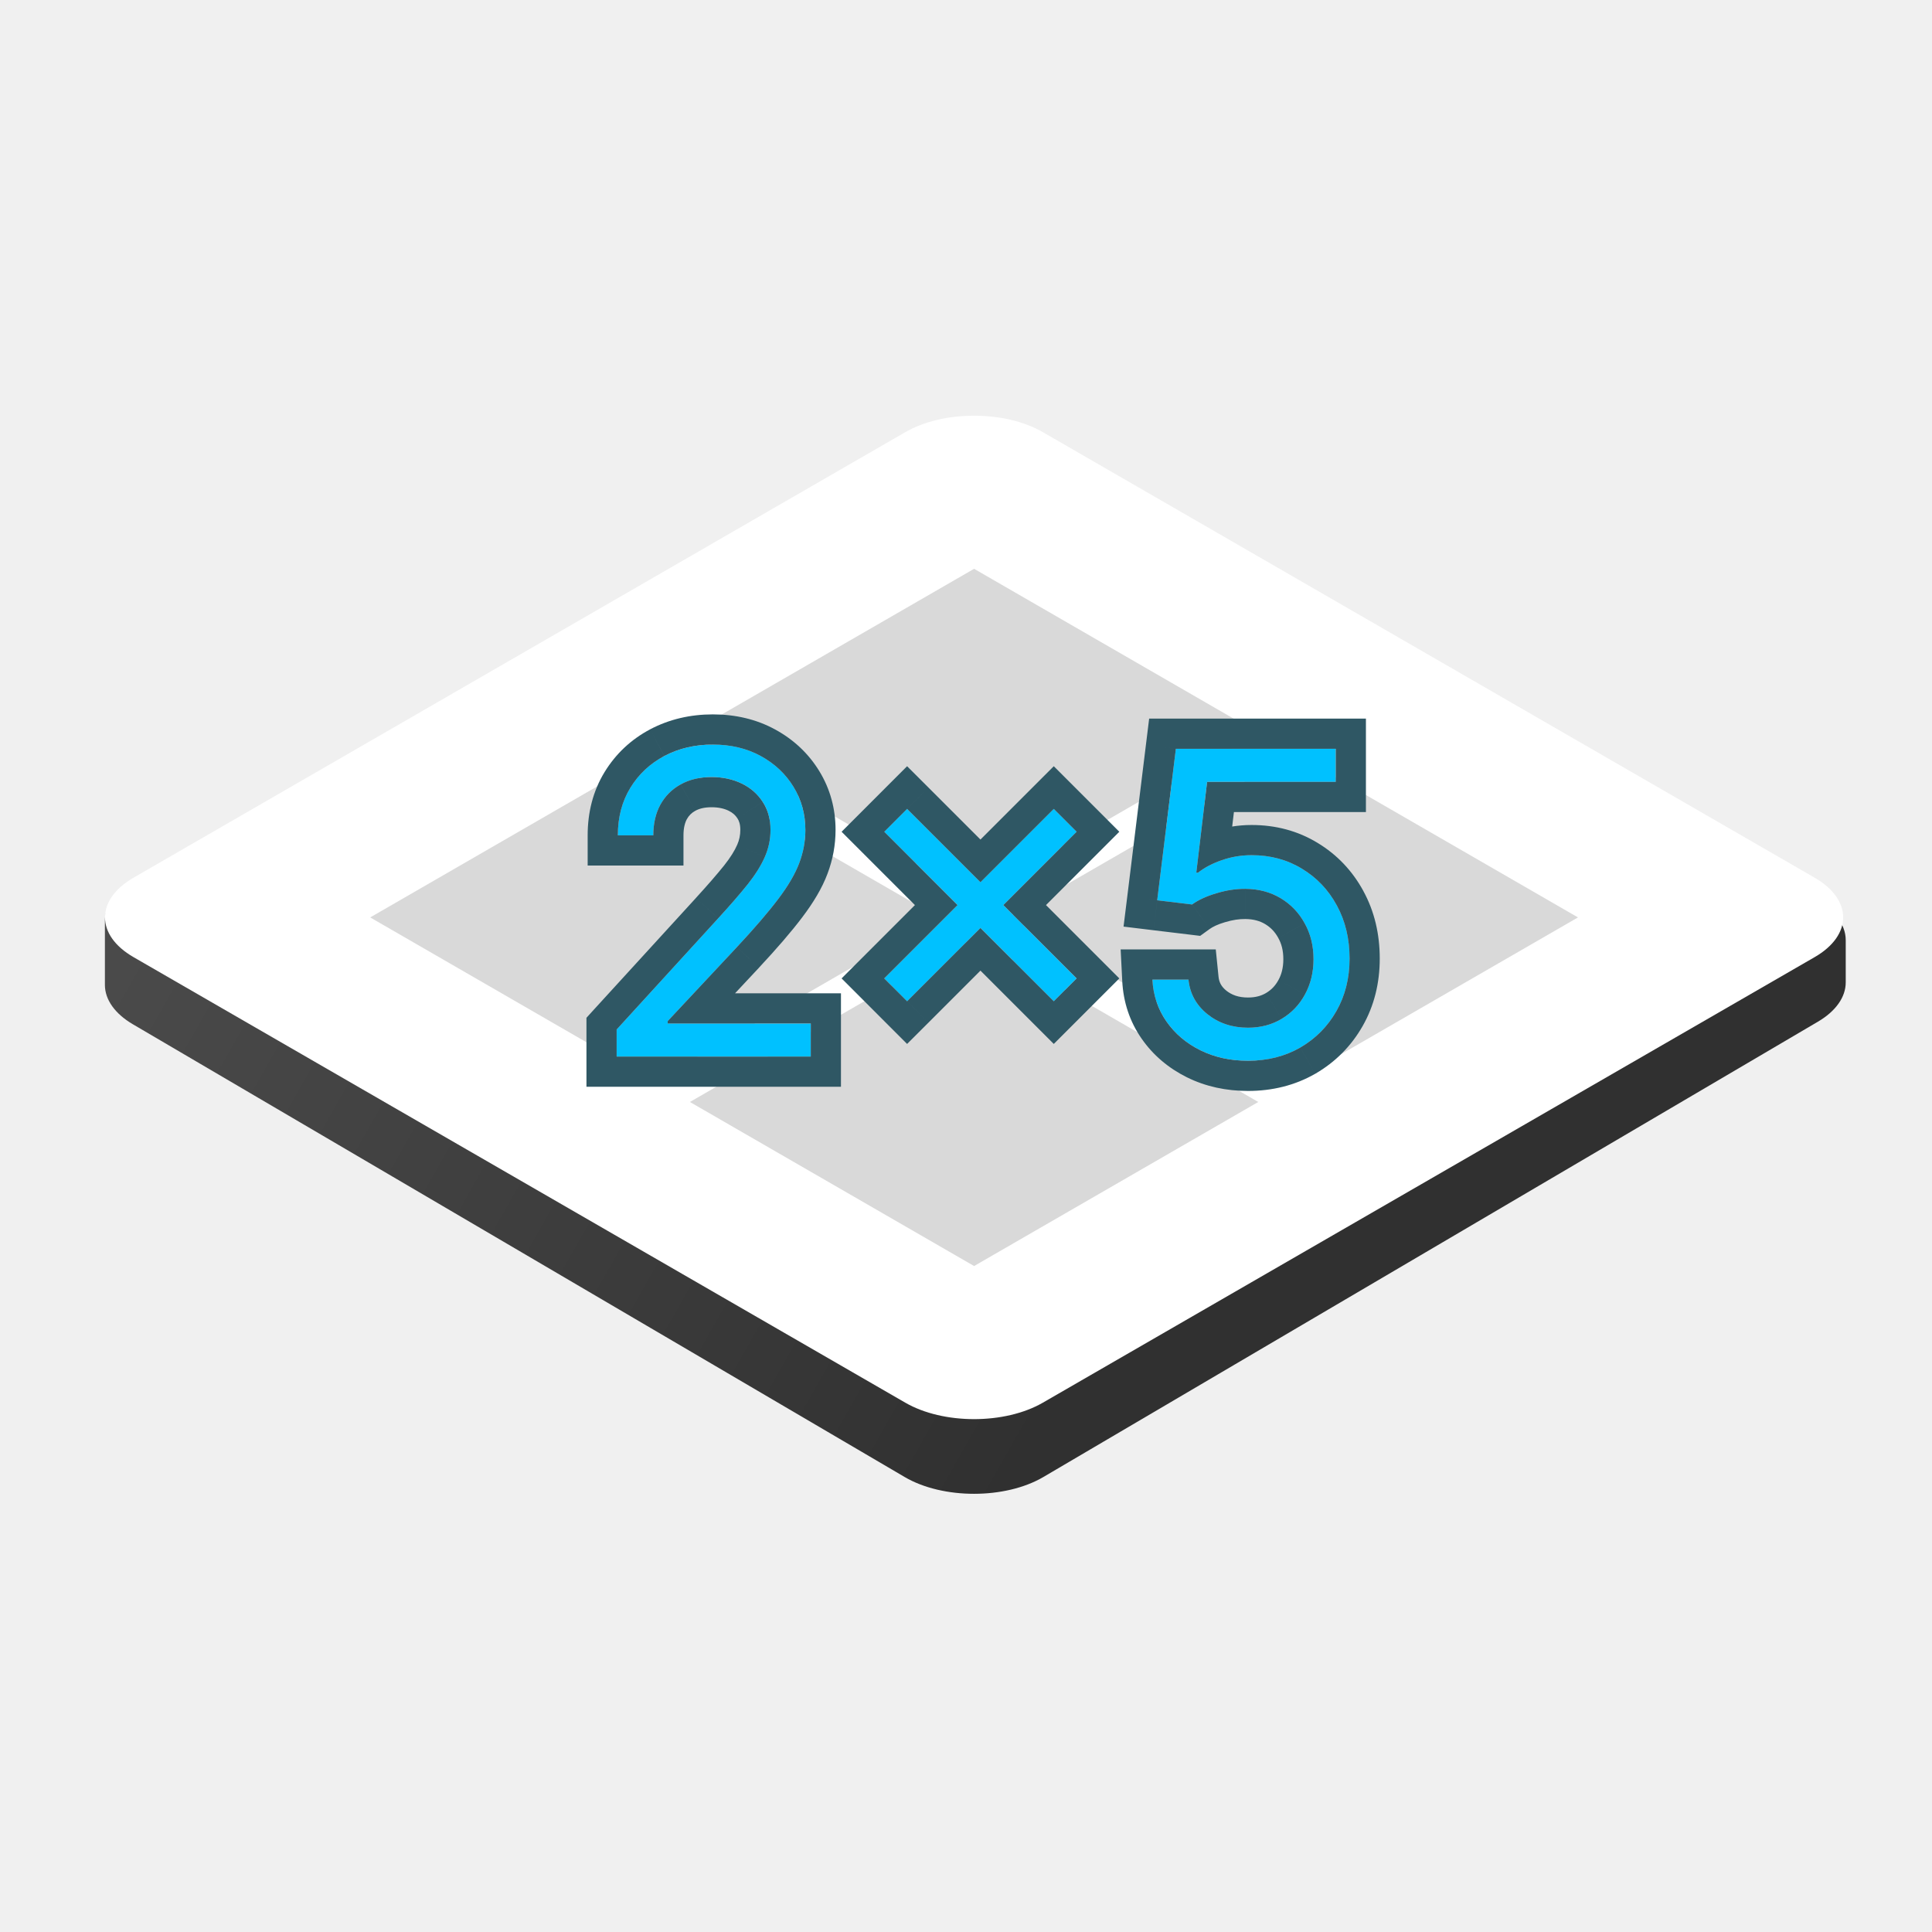
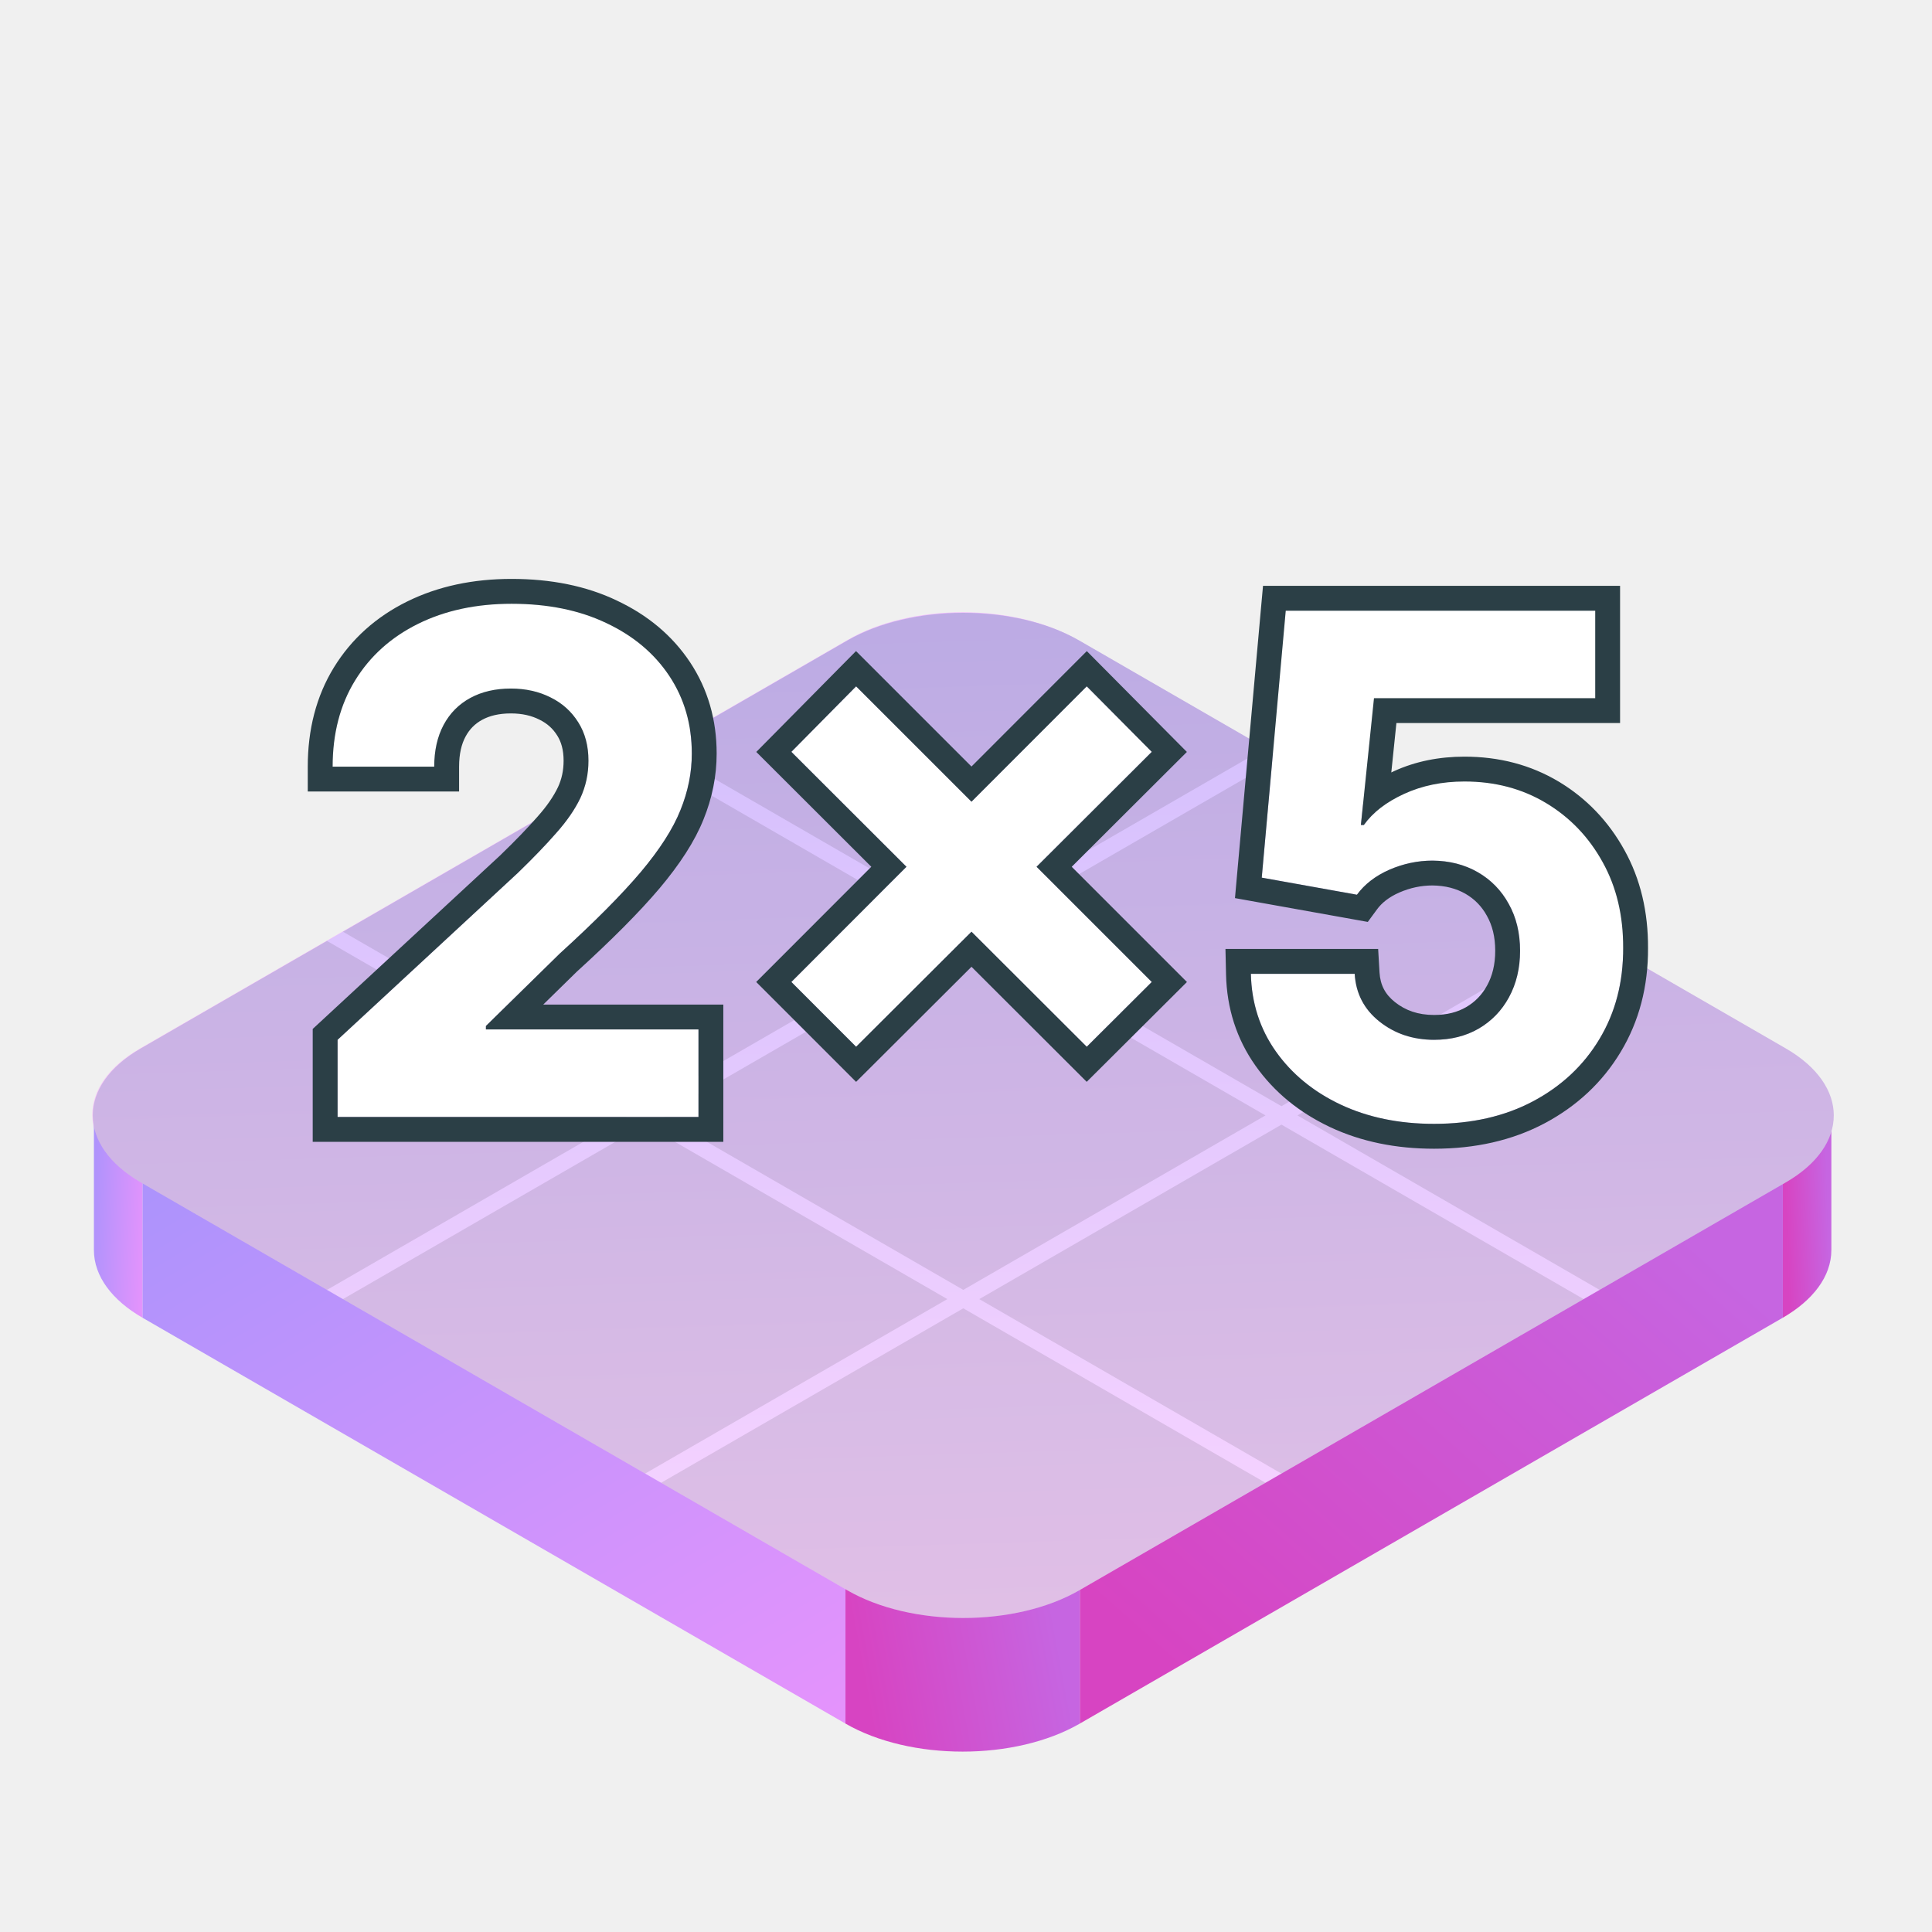
<svg xmlns="http://www.w3.org/2000/svg" width="64" height="64" viewBox="0 0 64 64" fill="none">
-   <path d="M4.401 33.93C3.808 33.582 3.475 33.114 3.475 32.626L3.475 30.502C3.475 29.957 3.89 29.439 4.609 29.086L30.135 16.544C31.358 15.943 33.161 15.954 34.361 16.57L60.061 29.753C60.749 30.106 61.142 30.612 61.142 31.143V32.544C61.142 33.031 60.811 33.499 60.219 33.846L34.563 48.928C33.302 49.669 31.233 49.67 29.97 48.929L4.401 33.93Z" fill="url(#paint0_linear_84_1202)" />
-   <rect width="34.783" height="34.783" rx="2.63" transform="matrix(0.866044 -0.499967 0.866044 0.499967 2.14404 30.3906)" fill="white" />
-   <rect width="10.87" height="10.87" transform="matrix(0.866044 -0.499967 0.866044 0.499967 12.2639 30.3906)" fill="#D9D9D9" />
-   <rect width="10.87" height="10.87" transform="matrix(0.866044 -0.499967 0.866044 0.499967 22.8542 24.2769)" fill="#D9D9D9" />
-   <rect width="10.87" height="10.87" transform="matrix(0.866044 -0.499967 0.866044 0.499967 22.8542 36.5044)" fill="#D9D9D9" />
-   <rect width="10.87" height="10.87" transform="matrix(0.866044 -0.499967 0.866044 0.499967 33.4446 30.3906)" fill="#D9D9D9" />
-   <mask id="path-7-outside-1_84_1202" maskUnits="userSpaceOnUse" x="19" y="23" width="27" height="14" fill="black">
-     <rect fill="white" x="19" y="23" width="27" height="14" />
-     <path d="M20.427 35V34.104L23.792 30.42C24.187 29.989 24.512 29.614 24.768 29.295C25.023 28.973 25.212 28.671 25.335 28.389C25.461 28.104 25.524 27.805 25.524 27.493C25.524 27.134 25.438 26.824 25.265 26.562C25.096 26.3 24.864 26.097 24.569 25.955C24.273 25.812 23.941 25.741 23.573 25.741C23.181 25.741 22.84 25.822 22.547 25.985C22.259 26.144 22.035 26.368 21.875 26.657C21.719 26.945 21.641 27.284 21.641 27.672H20.467C20.467 27.075 20.604 26.55 20.88 26.099C21.155 25.648 21.53 25.296 22.005 25.044C22.483 24.791 23.019 24.665 23.613 24.665C24.21 24.665 24.739 24.791 25.201 25.044C25.662 25.296 26.024 25.636 26.286 26.064C26.548 26.492 26.679 26.969 26.679 27.493C26.679 27.868 26.611 28.235 26.475 28.593C26.342 28.948 26.11 29.345 25.778 29.783C25.45 30.218 24.993 30.749 24.409 31.376L22.119 33.825V33.905H26.858V35H20.427ZM34.908 33.168L29.293 27.553L30.049 26.796L35.665 32.411L34.908 33.168ZM30.049 33.168L29.293 32.411L34.908 26.796L35.665 27.553L30.049 33.168ZM41.341 35.139C40.757 35.139 40.231 35.023 39.763 34.791C39.295 34.559 38.92 34.24 38.638 33.835C38.356 33.43 38.202 32.969 38.175 32.451H39.37C39.416 32.913 39.625 33.294 39.997 33.596C40.372 33.895 40.82 34.044 41.341 34.044C41.759 34.044 42.131 33.946 42.456 33.751C42.785 33.555 43.042 33.286 43.228 32.944C43.417 32.599 43.512 32.209 43.512 31.774C43.512 31.329 43.414 30.933 43.218 30.584C43.026 30.233 42.76 29.956 42.421 29.753C42.083 29.551 41.696 29.448 41.261 29.444C40.95 29.441 40.629 29.489 40.301 29.589C39.972 29.685 39.702 29.809 39.489 29.962L38.334 29.823L38.952 24.805H44.248V25.9H39.987L39.629 28.907H39.688C39.898 28.741 40.16 28.603 40.475 28.494C40.79 28.384 41.119 28.329 41.461 28.329C42.085 28.329 42.641 28.479 43.128 28.777C43.62 29.073 44.005 29.478 44.283 29.992C44.565 30.506 44.706 31.094 44.706 31.754C44.706 32.405 44.56 32.986 44.268 33.497C43.98 34.004 43.581 34.406 43.074 34.701C42.566 34.993 41.988 35.139 41.341 35.139Z" />
+   <rect width="35.855" height="35.855" rx="4.378" transform="matrix(0.866025 0.5 -0.866025 0.5 31.8887 19)" fill="url(#paint0_linear_2025_1054)" />
+   <rect width="26.891" height="4.482" transform="matrix(0.866025 0.5 0 1 4.71851 39.1685)" fill="url(#paint1_linear_2025_1054)" />
+   <rect width="26.891" height="4.482" transform="matrix(0.866025 -0.5 0 1 35.7698 52.6143)" fill="url(#paint2_linear_2025_1054)" />
+   <path d="M3.111 36.928C3.111 37.803 3.725 38.595 4.719 39.169V43.651C3.725 43.077 3.111 42.285 3.111 41.41V36.928Z" fill="url(#paint3_linear_2025_1054)" />
+   <path d="M28.007 52.614C30.151 53.852 33.626 53.852 35.77 52.614V57.096C33.626 58.334 30.151 58.334 28.007 57.096V52.614Z" fill="url(#paint4_linear_2025_1054)" />
+   <path d="M60.666 36.928C60.666 37.803 60.052 38.595 59.059 39.169V43.651C60.052 43.077 60.666 42.285 60.666 41.41V36.928Z" fill="url(#paint5_linear_2025_1054)" />
+   <g clip-path="url(#clip0_2025_1054)">
+     <rect width="35.899" height="35.899" rx="4.442" transform="matrix(0.866025 0.5 -0.866025 0.5 31.9104 19)" fill="url(#paint6_linear_2025_1054)" />
+     <rect width="11.559" height="11.559" transform="matrix(0.866025 0.5 -0.866025 0.5 31.9104 19)" fill="black" fill-opacity="0.1" />
+     <rect width="11.559" height="11.559" transform="matrix(0.866025 0.5 -0.866025 0.5 21.3711 25.085)" fill="black" fill-opacity="0.1" />
+     <rect width="11.559" height="11.559" transform="matrix(0.866025 0.5 -0.866025 0.5 21.3711 37.2549)" fill="black" fill-opacity="0.1" />
+     <rect width="11.559" height="11.559" transform="matrix(0.866025 0.5 -0.866025 0.5 42.45 25.085)" fill="black" fill-opacity="0.1" />
+     <rect width="11.559" height="11.559" transform="matrix(0.866025 0.5 -0.866025 0.5 42.45 37.2549)" fill="black" fill-opacity="0.1" />
+     <rect width="11.559" height="11.559" transform="matrix(0.866025 0.5 -0.866025 0.5 52.9893 31.1699)" fill="black" fill-opacity="0.1" />
+     <rect width="11.559" height="11.559" transform="matrix(0.866025 0.5 -0.866025 0.5 10.8315 31.1699)" fill="black" fill-opacity="0.1" />
+     <rect width="11.559" height="11.559" transform="matrix(0.866025 0.5 -0.866025 0.5 31.9104 43.3398)" fill="black" fill-opacity="0.1" />
+     <rect width="11.559" height="11.559" transform="matrix(0.866025 0.5 -0.866025 0.5 31.9104 31.1699)" fill="black" fill-opacity="0.1" />
+   </g>
+   <mask id="path-17-outside-1_2025_1054" maskUnits="userSpaceOnUse" x="10" y="19" width="45" height="20" fill="black">
+     <rect fill="white" x="10" y="19" width="45" height="20" />
+     <path d="M11.183 37V34.445L17.152 28.918C17.66 28.427 18.085 27.985 18.429 27.591C18.779 27.198 19.044 26.814 19.224 26.437C19.404 26.055 19.494 25.642 19.494 25.2C19.494 24.709 19.382 24.286 19.158 23.931C18.934 23.571 18.629 23.295 18.241 23.104C17.854 22.908 17.414 22.809 16.923 22.809C16.41 22.809 15.962 22.913 15.58 23.12C15.198 23.328 14.903 23.625 14.695 24.013C14.488 24.401 14.384 24.862 14.384 25.397H11.019C11.019 24.3 11.267 23.347 11.764 22.539C12.261 21.731 12.957 21.106 13.852 20.664C14.747 20.222 15.779 20.001 16.947 20.001C18.148 20.001 19.194 20.214 20.084 20.639C20.979 21.06 21.675 21.644 22.172 22.392C22.668 23.14 22.917 23.997 22.917 24.963C22.917 25.596 22.791 26.221 22.54 26.838C22.294 27.455 21.855 28.14 21.222 28.893C20.588 29.641 19.696 30.539 18.544 31.587L16.096 33.987V34.101H23.138V37H11.183ZM36 34.675L26.215 24.906L28.36 22.736L38.154 32.529L36 34.675ZM28.36 34.675L26.215 32.529L36 22.736L38.154 24.906L28.36 34.675ZM47.505 37.229C46.347 37.229 45.316 37.016 44.41 36.591C43.509 36.165 42.794 35.578 42.264 34.83C41.735 34.082 41.459 33.225 41.437 32.259H44.876C44.914 32.908 45.187 33.435 45.695 33.839C46.203 34.243 46.806 34.445 47.505 34.445C48.062 34.445 48.553 34.322 48.979 34.077C49.41 33.826 49.746 33.479 49.986 33.037C50.231 32.589 50.354 32.076 50.354 31.497C50.354 30.908 50.229 30.389 49.978 29.942C49.732 29.494 49.391 29.145 48.954 28.893C48.517 28.642 48.018 28.514 47.456 28.509C46.964 28.509 46.487 28.61 46.023 28.811C45.564 29.014 45.206 29.289 44.95 29.639L41.797 29.073L42.592 20.23H52.844V23.129H45.515L45.081 27.329H45.179C45.474 26.915 45.919 26.571 46.514 26.298C47.109 26.025 47.775 25.888 48.512 25.888C49.522 25.888 50.423 26.126 51.214 26.601C52.006 27.076 52.631 27.728 53.089 28.558C53.548 29.382 53.774 30.332 53.769 31.407C53.774 32.537 53.512 33.542 52.983 34.421C52.459 35.294 51.725 35.982 50.78 36.484C49.841 36.981 48.749 37.229 47.505 37.229Z" />
  </mask>
-   <path d="M20.427 35V34.104L23.792 30.42C24.187 29.989 24.512 29.614 24.768 29.295C25.023 28.973 25.212 28.671 25.335 28.389C25.461 28.104 25.524 27.805 25.524 27.493C25.524 27.134 25.438 26.824 25.265 26.562C25.096 26.3 24.864 26.097 24.569 25.955C24.273 25.812 23.941 25.741 23.573 25.741C23.181 25.741 22.84 25.822 22.547 25.985C22.259 26.144 22.035 26.368 21.875 26.657C21.719 26.945 21.641 27.284 21.641 27.672H20.467C20.467 27.075 20.604 26.55 20.88 26.099C21.155 25.648 21.53 25.296 22.005 25.044C22.483 24.791 23.019 24.665 23.613 24.665C24.21 24.665 24.739 24.791 25.201 25.044C25.662 25.296 26.024 25.636 26.286 26.064C26.548 26.492 26.679 26.969 26.679 27.493C26.679 27.868 26.611 28.235 26.475 28.593C26.342 28.948 26.11 29.345 25.778 29.783C25.45 30.218 24.993 30.749 24.409 31.376L22.119 33.825V33.905H26.858V35H20.427ZM34.908 33.168L29.293 27.553L30.049 26.796L35.665 32.411L34.908 33.168ZM30.049 33.168L29.293 32.411L34.908 26.796L35.665 27.553L30.049 33.168ZM41.341 35.139C40.757 35.139 40.231 35.023 39.763 34.791C39.295 34.559 38.92 34.24 38.638 33.835C38.356 33.43 38.202 32.969 38.175 32.451H39.37C39.416 32.913 39.625 33.294 39.997 33.596C40.372 33.895 40.82 34.044 41.341 34.044C41.759 34.044 42.131 33.946 42.456 33.751C42.785 33.555 43.042 33.286 43.228 32.944C43.417 32.599 43.512 32.209 43.512 31.774C43.512 31.329 43.414 30.933 43.218 30.584C43.026 30.233 42.76 29.956 42.421 29.753C42.083 29.551 41.696 29.448 41.261 29.444C40.95 29.441 40.629 29.489 40.301 29.589C39.972 29.685 39.702 29.809 39.489 29.962L38.334 29.823L38.952 24.805H44.248V25.9H39.987L39.629 28.907H39.688C39.898 28.741 40.16 28.603 40.475 28.494C40.79 28.384 41.119 28.329 41.461 28.329C42.085 28.329 42.641 28.479 43.128 28.777C43.62 29.073 44.005 29.478 44.283 29.992C44.565 30.506 44.706 31.094 44.706 31.754C44.706 32.405 44.56 32.986 44.268 33.497C43.98 34.004 43.581 34.406 43.074 34.701C42.566 34.993 41.988 35.139 41.341 35.139Z" fill="#00C1FF" />
-   <path d="M20.427 35H19.427V36H20.427V35ZM20.427 34.104L19.688 33.429L19.427 33.716V34.104H20.427ZM23.792 30.42L23.054 29.745L23.054 29.746L23.792 30.42ZM24.768 29.295L25.548 29.921L25.551 29.917L24.768 29.295ZM25.335 28.389L24.421 27.985L24.418 27.99L25.335 28.389ZM25.265 26.562L24.425 27.104L24.43 27.112L25.265 26.562ZM24.569 25.955L25.004 25.054L25.004 25.054L24.569 25.955ZM22.547 25.985L23.03 26.86L23.034 26.858L22.547 25.985ZM21.875 26.657L21 26.174L20.996 26.181L21.875 26.657ZM21.641 27.672V28.672H22.641V27.672H21.641ZM20.467 27.672H19.467V28.672H20.467V27.672ZM20.88 26.099L21.733 26.62L21.733 26.62L20.88 26.099ZM22.005 25.044L21.538 24.159L21.535 24.161L22.005 25.044ZM25.201 25.044L25.68 24.166L25.68 24.166L25.201 25.044ZM26.286 26.064L25.433 26.587L26.286 26.064ZM26.475 28.593L25.54 28.238L25.538 28.243L26.475 28.593ZM25.778 29.783L24.981 29.179L24.98 29.18L25.778 29.783ZM24.409 31.376L25.14 32.059L25.141 32.057L24.409 31.376ZM22.119 33.825L21.389 33.142L21.119 33.431V33.825H22.119ZM22.119 33.905H21.119V34.905H22.119V33.905ZM26.858 33.905H27.858V32.905H26.858V33.905ZM26.858 35V36H27.858V35H26.858ZM21.427 35V34.104H19.427V35H21.427ZM21.165 34.778L24.53 31.095L23.054 29.746L19.688 33.429L21.165 34.778ZM24.53 31.095C24.933 30.654 25.274 30.262 25.548 29.921L23.988 28.669C23.75 28.965 23.44 29.323 23.054 29.745L24.53 31.095ZM25.551 29.917C25.844 29.548 26.085 29.172 26.252 28.788L24.418 27.99C24.34 28.171 24.203 28.398 23.985 28.673L25.551 29.917ZM26.25 28.793C26.432 28.381 26.524 27.944 26.524 27.493H24.524C24.524 27.666 24.49 27.827 24.421 27.985L26.25 28.793ZM26.524 27.493C26.524 26.968 26.395 26.46 26.101 26.012L24.43 27.112C24.481 27.189 24.524 27.301 24.524 27.493H26.524ZM26.106 26.02C25.832 25.595 25.456 25.273 25.004 25.054L24.134 26.855C24.272 26.922 24.361 27.005 24.425 27.104L26.106 26.02ZM25.004 25.054C24.557 24.838 24.073 24.741 23.573 24.741V26.741C23.809 26.741 23.99 26.786 24.134 26.855L25.004 25.054ZM23.573 24.741C23.04 24.741 22.526 24.852 22.061 25.111L23.034 26.858C23.154 26.792 23.322 26.741 23.573 26.741V24.741ZM22.064 25.109C21.61 25.36 21.25 25.72 21 26.174L22.751 27.14C22.819 27.016 22.907 26.928 23.03 26.86L22.064 25.109ZM20.996 26.181C20.747 26.641 20.641 27.148 20.641 27.672H22.641C22.641 27.419 22.691 27.25 22.755 27.132L20.996 26.181ZM21.641 26.672H20.467V28.672H21.641V26.672ZM21.467 27.672C21.467 27.234 21.566 26.895 21.733 26.62L20.026 25.578C19.643 26.206 19.467 26.915 19.467 27.672H21.467ZM21.733 26.62C21.914 26.324 22.155 26.096 22.474 25.927L21.535 24.161C20.905 24.495 20.397 24.971 20.026 25.578L21.733 26.62ZM22.472 25.928C22.792 25.759 23.165 25.665 23.613 25.665V23.665C22.872 23.665 22.174 23.824 21.538 24.159L22.472 25.928ZM23.613 25.665C24.066 25.665 24.426 25.76 24.721 25.921L25.68 24.166C25.053 23.823 24.355 23.665 23.613 23.665V25.665ZM24.721 25.921C25.037 26.094 25.267 26.314 25.433 26.587L27.139 25.542C26.781 24.958 26.288 24.498 25.68 24.166L24.721 25.921ZM25.433 26.587C25.595 26.85 25.679 27.144 25.679 27.493H27.679C27.679 26.793 27.502 26.134 27.139 25.542L25.433 26.587ZM25.679 27.493C25.679 27.744 25.634 27.991 25.54 28.238L27.41 28.948C27.588 28.479 27.679 27.992 27.679 27.493H25.679ZM25.538 28.243C25.451 28.476 25.278 28.787 24.981 29.179L26.575 30.387C26.942 29.903 27.234 29.42 27.412 28.943L25.538 28.243ZM24.98 29.18C24.681 29.577 24.25 30.08 23.677 30.694L25.141 32.057C25.737 31.418 26.219 30.859 26.576 30.386L24.98 29.18ZM23.679 30.693L21.389 33.142L22.85 34.508L25.14 32.059L23.679 30.693ZM21.119 33.825V33.905H23.119V33.825H21.119ZM22.119 34.905H26.858V32.905H22.119V34.905ZM25.858 33.905V35H27.858V33.905H25.858ZM26.858 34H20.427V36H26.858V34ZM34.908 33.168L34.201 33.875L34.908 34.582L35.615 33.875L34.908 33.168ZM29.293 27.553L28.586 26.846L27.879 27.553L28.586 28.26L29.293 27.553ZM30.049 26.796L30.757 26.089L30.049 25.382L29.342 26.089L30.049 26.796ZM35.665 32.411L36.372 33.118L37.079 32.411L36.372 31.704L35.665 32.411ZM30.049 33.168L29.342 33.875L30.049 34.582L30.757 33.875L30.049 33.168ZM29.293 32.411L28.586 31.704L27.879 32.411L28.586 33.118L29.293 32.411ZM34.908 26.796L35.615 26.089L34.908 25.382L34.201 26.089L34.908 26.796ZM35.665 27.553L36.372 28.26L37.079 27.553L36.372 26.846L35.665 27.553ZM35.615 32.461L30 26.846L28.586 28.26L34.201 33.875L35.615 32.461ZM30 28.26L30.757 27.503L29.342 26.089L28.586 26.846L30 28.26ZM29.342 27.503L34.958 33.118L36.372 31.704L30.757 26.089L29.342 27.503ZM34.958 31.704L34.201 32.461L35.615 33.875L36.372 33.118L34.958 31.704ZM30.757 32.461L30 31.704L28.586 33.118L29.342 33.875L30.757 32.461ZM30 33.118L35.615 27.503L34.201 26.089L28.586 31.704L30 33.118ZM34.201 27.503L34.958 28.26L36.372 26.846L35.615 26.089L34.201 27.503ZM34.958 26.846L29.342 32.461L30.757 33.875L36.372 28.26L34.958 26.846ZM39.763 34.791L39.318 35.687L39.318 35.687L39.763 34.791ZM38.638 33.835L39.459 33.264L39.459 33.264L38.638 33.835ZM38.175 32.451V31.451H37.123L37.176 32.502L38.175 32.451ZM39.37 32.451L40.365 32.351L40.274 31.451H39.37V32.451ZM39.997 33.596L39.367 34.372L39.374 34.378L39.997 33.596ZM42.456 33.751L41.944 32.892L41.941 32.894L42.456 33.751ZM43.228 32.944L42.351 32.463L42.349 32.466L43.228 32.944ZM43.218 30.584L42.341 31.064L42.346 31.074L43.218 30.584ZM41.261 29.444L41.251 30.444L41.254 30.444L41.261 29.444ZM40.301 29.589L40.582 30.549L40.591 30.546L40.301 29.589ZM39.489 29.962L39.37 30.955L39.757 31.002L40.073 30.774L39.489 29.962ZM38.334 29.823L37.342 29.701L37.219 30.695L38.215 30.816L38.334 29.823ZM38.952 24.805V23.805H38.067L37.959 24.683L38.952 24.805ZM44.248 24.805H45.248V23.805H44.248V24.805ZM44.248 25.9V26.9H45.248V25.9H44.248ZM39.987 25.9V24.9H39.099L38.994 25.782L39.987 25.9ZM39.629 28.907L38.636 28.788L38.502 29.907H39.629V28.907ZM39.688 28.907V29.907H40.037L40.31 29.69L39.688 28.907ZM43.128 28.777L42.606 29.63L42.613 29.634L43.128 28.777ZM44.283 29.992L43.404 30.468L43.407 30.473L44.283 29.992ZM44.268 33.497L43.4 33.001L43.399 33.002L44.268 33.497ZM43.074 34.701L43.572 35.568L43.576 35.566L43.074 34.701ZM41.341 34.139C40.893 34.139 40.522 34.051 40.208 33.895L39.318 35.687C39.94 35.995 40.621 36.139 41.341 36.139V34.139ZM40.208 33.895C39.881 33.733 39.639 33.522 39.459 33.264L37.818 34.407C38.201 34.958 38.709 35.384 39.318 35.687L40.208 33.895ZM39.459 33.264C39.289 33.02 39.191 32.741 39.174 32.4L37.176 32.502C37.212 33.197 37.423 33.84 37.818 34.407L39.459 33.264ZM38.175 33.451H39.37V31.451H38.175V33.451ZM38.375 32.551C38.449 33.287 38.796 33.909 39.367 34.372L40.628 32.82C40.455 32.68 40.384 32.538 40.365 32.351L38.375 32.551ZM39.374 34.378C39.942 34.831 40.615 35.044 41.341 35.044V33.044C41.026 33.044 40.802 32.959 40.62 32.814L39.374 34.378ZM41.341 35.044C41.922 35.044 42.476 34.906 42.972 34.607L41.941 32.894C41.786 32.986 41.597 33.044 41.341 33.044V35.044ZM42.968 34.609C43.454 34.32 43.836 33.918 44.106 33.422L42.349 32.466C42.248 32.653 42.116 32.789 41.944 32.892L42.968 34.609ZM44.105 33.425C44.383 32.917 44.512 32.359 44.512 31.774H42.512C42.512 32.059 42.451 32.281 42.351 32.463L44.105 33.425ZM44.512 31.774C44.512 31.178 44.379 30.609 44.09 30.095L42.346 31.074C42.449 31.257 42.512 31.481 42.512 31.774H44.512ZM44.095 30.104C43.819 29.599 43.429 29.19 42.935 28.895L41.908 30.611C42.091 30.721 42.232 30.866 42.341 31.064L44.095 30.104ZM42.935 28.895C42.428 28.592 41.863 28.449 41.269 28.444L41.254 30.444C41.529 30.447 41.738 30.509 41.908 30.611L42.935 28.895ZM41.272 28.444C40.849 28.44 40.427 28.506 40.011 28.632L40.591 30.546C40.832 30.473 41.05 30.442 41.251 30.444L41.272 28.444ZM40.02 28.629C39.614 28.748 39.233 28.915 38.906 29.15L40.073 30.774C40.17 30.704 40.33 30.622 40.582 30.548L40.02 28.629ZM39.609 28.969L38.454 28.83L38.215 30.816L39.37 30.955L39.609 28.969ZM39.327 29.945L39.944 24.927L37.959 24.683L37.342 29.701L39.327 29.945ZM38.952 25.805H44.248V23.805H38.952V25.805ZM43.248 24.805V25.9H45.248V24.805H43.248ZM44.248 24.9H39.987V26.9H44.248V24.9ZM38.994 25.782L38.636 28.788L40.622 29.025L40.98 26.018L38.994 25.782ZM39.629 29.907H39.688V27.907H39.629V29.907ZM40.31 29.69C40.412 29.609 40.569 29.52 40.803 29.438L40.147 27.549C39.751 27.686 39.383 27.873 39.067 28.123L40.31 29.69ZM40.803 29.438C41.01 29.366 41.228 29.329 41.461 29.329V27.329C41.01 27.329 40.57 27.402 40.147 27.549L40.803 29.438ZM41.461 29.329C41.918 29.329 42.29 29.436 42.606 29.63L43.651 27.924C42.991 27.521 42.252 27.329 41.461 27.329V29.329ZM42.613 29.634C42.948 29.836 43.209 30.108 43.404 30.468L45.163 29.515C44.8 28.848 44.291 28.31 43.644 27.92L42.613 29.634ZM43.407 30.473C43.598 30.822 43.706 31.24 43.706 31.754H45.706C45.706 30.947 45.533 30.191 45.16 29.511L43.407 30.473ZM43.706 31.754C43.706 32.249 43.597 32.656 43.4 33.001L45.137 33.993C45.524 33.315 45.706 32.56 45.706 31.754H43.706ZM43.399 33.002C43.198 33.356 42.927 33.63 42.571 33.837L43.576 35.566C44.236 35.182 44.761 34.653 45.138 33.991L43.399 33.002ZM42.575 33.834C42.234 34.03 41.832 34.139 41.341 34.139V36.139C42.145 36.139 42.897 35.956 43.572 35.568L42.575 33.834Z" fill="#2F5764" mask="url(#path-7-outside-1_84_1202)" />
+   <path d="M11.183 37V34.445L17.152 28.918C17.66 28.427 18.085 27.985 18.429 27.591C18.779 27.198 19.044 26.814 19.224 26.437C19.404 26.055 19.494 25.642 19.494 25.2C19.494 24.709 19.382 24.286 19.158 23.931C18.934 23.571 18.629 23.295 18.241 23.104C17.854 22.908 17.414 22.809 16.923 22.809C16.41 22.809 15.962 22.913 15.58 23.12C15.198 23.328 14.903 23.625 14.695 24.013C14.488 24.401 14.384 24.862 14.384 25.397H11.019C11.019 24.3 11.267 23.347 11.764 22.539C12.261 21.731 12.957 21.106 13.852 20.664C14.747 20.222 15.779 20.001 16.947 20.001C18.148 20.001 19.194 20.214 20.084 20.639C20.979 21.06 21.675 21.644 22.172 22.392C22.668 23.14 22.917 23.997 22.917 24.963C22.917 25.596 22.791 26.221 22.54 26.838C22.294 27.455 21.855 28.14 21.222 28.893C20.588 29.641 19.696 30.539 18.544 31.587L16.096 33.987V34.101H23.138V37H11.183ZM36 34.675L26.215 24.906L28.36 22.736L38.154 32.529L36 34.675ZM28.36 34.675L26.215 32.529L36 22.736L38.154 24.906L28.36 34.675ZM47.505 37.229C46.347 37.229 45.316 37.016 44.41 36.591C43.509 36.165 42.794 35.578 42.264 34.83C41.735 34.082 41.459 33.225 41.437 32.259H44.876C44.914 32.908 45.187 33.435 45.695 33.839C46.203 34.243 46.806 34.445 47.505 34.445C48.062 34.445 48.553 34.322 48.979 34.077C49.41 33.826 49.746 33.479 49.986 33.037C50.231 32.589 50.354 32.076 50.354 31.497C50.354 30.908 50.229 30.389 49.978 29.942C49.732 29.494 49.391 29.145 48.954 28.893C48.517 28.642 48.018 28.514 47.456 28.509C46.964 28.509 46.487 28.61 46.023 28.811C45.564 29.014 45.206 29.289 44.95 29.639L41.797 29.073L42.592 20.23H52.844V23.129H45.515L45.081 27.329H45.179C45.474 26.915 45.919 26.571 46.514 26.298C47.109 26.025 47.775 25.888 48.512 25.888C49.522 25.888 50.423 26.126 51.214 26.601C52.006 27.076 52.631 27.728 53.089 28.558C53.548 29.382 53.774 30.332 53.769 31.407C53.774 32.537 53.512 33.542 52.983 34.421C52.459 35.294 51.725 35.982 50.78 36.484C49.841 36.981 48.749 37.229 47.505 37.229Z" fill="white" />
+   <path d="M11.183 37H10.359V37.824H11.183V37ZM11.183 34.445L10.623 33.841L10.359 34.085V34.445H11.183ZM17.152 28.918L17.712 29.522L17.718 29.516L17.725 29.51L17.152 28.918ZM18.429 27.591L17.814 27.044L17.81 27.049L18.429 27.591ZM19.224 26.437L19.967 26.792L19.969 26.788L19.224 26.437ZM19.158 23.931L18.459 24.366L18.462 24.37L19.158 23.931ZM18.241 23.104L17.869 23.839L17.877 23.843L18.241 23.104ZM14.695 24.013L15.421 24.402L15.421 24.402L14.695 24.013ZM14.384 25.397V26.22H15.208V25.397H14.384ZM11.019 25.397H10.195V26.22H11.019V25.397ZM11.764 22.539L12.466 22.97L12.466 22.97L11.764 22.539ZM13.852 20.664L13.487 19.926L13.487 19.926L13.852 20.664ZM20.084 20.639L19.728 21.382L19.733 21.385L20.084 20.639ZM22.172 22.392L21.486 22.847L21.486 22.847L22.172 22.392ZM22.54 26.838L21.777 26.528L21.775 26.533L22.54 26.838ZM21.222 28.893L21.85 29.425L21.852 29.423L21.222 28.893ZM18.544 31.587L17.99 30.978L17.979 30.988L17.968 30.999L18.544 31.587ZM16.096 33.987L15.519 33.398L15.272 33.641V33.987H16.096ZM16.096 34.101H15.272V34.925H16.096V34.101ZM23.138 34.101H23.961V33.278H23.138V34.101ZM23.138 37V37.824H23.961V37H23.138ZM11.183 37H12.006V34.445H11.183H10.359V37H11.183ZM11.183 34.445L11.742 35.05L17.712 29.522L17.152 28.918L16.593 28.314L10.623 33.841L11.183 34.445ZM17.152 28.918L17.725 29.51C18.244 29.008 18.686 28.549 19.049 28.134L18.429 27.591L17.81 27.049C17.485 27.42 17.076 27.846 16.579 28.326L17.152 28.918ZM18.429 27.591L19.045 28.139C19.433 27.702 19.746 27.254 19.967 26.792L19.224 26.437L18.481 26.081C18.341 26.373 18.125 26.695 17.814 27.044L18.429 27.591ZM19.224 26.437L19.969 26.788C20.203 26.291 20.317 25.758 20.317 25.2H19.494H18.67C18.67 25.527 18.605 25.819 18.479 26.086L19.224 26.437ZM19.494 25.2H20.317C20.317 24.581 20.175 23.999 19.855 23.492L19.158 23.931L18.462 24.37C18.589 24.573 18.67 24.837 18.67 25.2H19.494ZM19.158 23.931L19.858 23.497C19.551 23.003 19.128 22.623 18.605 22.366L18.241 23.104L17.877 23.843C18.129 23.967 18.318 24.139 18.459 24.366L19.158 23.931ZM18.241 23.104L18.613 22.37C18.096 22.107 17.526 21.986 16.923 21.986V22.809V23.633C17.302 23.633 17.611 23.708 17.869 23.839L18.241 23.104ZM16.923 22.809V21.986C16.297 21.986 15.71 22.113 15.187 22.397L15.58 23.12L15.973 23.844C16.214 23.713 16.522 23.633 16.923 23.633V22.809ZM15.58 23.12L15.187 22.397C14.662 22.682 14.252 23.097 13.969 23.624L14.695 24.013L15.421 24.402C15.554 24.154 15.734 23.974 15.973 23.844L15.58 23.12ZM14.695 24.013L13.969 23.624C13.685 24.155 13.561 24.756 13.561 25.397H14.384H15.208C15.208 24.968 15.29 24.646 15.421 24.402L14.695 24.013ZM14.384 25.397V24.573H11.019V25.397V26.22H14.384V25.397ZM11.019 25.397H11.842C11.842 24.428 12.06 23.629 12.466 22.97L11.764 22.539L11.062 22.108C10.474 23.065 10.195 24.172 10.195 25.397H11.019ZM11.764 22.539L12.466 22.97C12.877 22.302 13.453 21.78 14.217 21.402L13.852 20.664L13.487 19.926C12.461 20.433 11.645 21.161 11.062 22.108L11.764 22.539ZM13.852 20.664L14.217 21.402C14.981 21.025 15.884 20.824 16.947 20.824V20.001V19.177C15.674 19.177 14.514 19.419 13.487 19.926L13.852 20.664ZM16.947 20.001V20.824C18.052 20.824 18.971 21.02 19.728 21.382L20.084 20.639L20.439 19.896C19.417 19.407 18.245 19.177 16.947 19.177V20.001ZM20.084 20.639L19.733 21.385C20.507 21.748 21.081 22.238 21.486 22.847L22.172 22.392L22.858 21.936C22.269 21.05 21.451 20.372 20.433 19.894L20.084 20.639ZM22.172 22.392L21.486 22.847C21.886 23.45 22.093 24.146 22.093 24.963H22.917H23.74C23.74 23.848 23.451 22.829 22.858 21.936L22.172 22.392ZM22.917 24.963H22.093C22.093 25.484 21.99 26.004 21.777 26.528L22.54 26.838L23.303 27.149C23.592 26.438 23.74 25.708 23.74 24.963H22.917ZM22.54 26.838L21.775 26.533C21.573 27.039 21.192 27.648 20.591 28.363L21.222 28.893L21.852 29.423C22.517 28.632 23.015 27.871 23.305 27.143L22.54 26.838ZM21.222 28.893L20.593 28.361C19.992 29.071 19.129 29.942 17.99 30.978L18.544 31.587L19.098 32.197C20.263 31.137 21.185 30.212 21.85 29.425L21.222 28.893ZM18.544 31.587L17.968 30.999L15.519 33.398L16.096 33.987L16.672 34.575L19.12 32.176L18.544 31.587ZM16.096 33.987H15.272V34.101H16.096H16.919V33.987H16.096ZM16.096 34.101V34.925H23.138V34.101V33.278H16.096V34.101ZM23.138 34.101H22.314V37H23.138H23.961V34.101H23.138ZM23.138 37V36.176H11.183V37V37.824H23.138V37ZM36 34.675L35.418 35.257L35.999 35.837L36.581 35.258L36 34.675ZM26.215 24.906L25.629 24.327L25.053 24.909L25.633 25.488L26.215 24.906ZM28.36 22.736L28.942 22.153L28.357 21.568L27.774 22.157L28.36 22.736ZM38.154 32.529L38.735 33.112L39.319 32.53L38.736 31.947L38.154 32.529ZM28.36 34.675L27.778 35.257L28.359 35.838L28.942 35.258L28.36 34.675ZM26.215 32.529L25.632 31.947L25.05 32.529L25.632 33.111L26.215 32.529ZM36 22.736L36.584 22.155L36.002 21.569L35.417 22.154L36 22.736ZM38.154 24.906L38.735 25.489L39.317 24.909L38.738 24.326L38.154 24.906ZM36 34.675L36.582 34.092L26.797 24.323L26.215 24.906L25.633 25.488L35.418 35.257L36 34.675ZM26.215 24.906L26.8 25.485L28.946 23.315L28.36 22.736L27.774 22.157L25.629 24.327L26.215 24.906ZM28.36 22.736L27.778 23.318L37.571 33.111L38.154 32.529L38.736 31.947L28.942 22.153L28.36 22.736ZM38.154 32.529L37.572 31.946L35.419 34.091L36 34.675L36.581 35.258L38.735 33.112L38.154 32.529ZM28.36 34.675L28.942 34.092L26.797 31.947L26.215 32.529L25.632 33.111L27.778 35.257L28.36 34.675ZM26.215 32.529L26.797 33.111L36.583 23.318L36 22.736L35.417 22.154L25.632 31.947L26.215 32.529ZM36 22.736L35.415 23.316L37.569 25.486L38.154 24.906L38.738 24.326L36.584 22.155L36 22.736ZM38.154 24.906L37.572 24.323L27.778 34.091L28.36 34.675L28.942 35.258L38.735 25.489L38.154 24.906ZM44.41 36.591L44.057 37.335L44.059 37.336L44.41 36.591ZM42.264 34.83L42.936 34.354L42.936 34.354L42.264 34.83ZM41.437 32.259V31.435H40.595L40.614 32.278L41.437 32.259ZM44.876 32.259L45.698 32.211L45.653 31.435H44.876V32.259ZM45.695 33.839L46.208 33.195L46.208 33.195L45.695 33.839ZM48.979 34.077L49.39 34.79L49.393 34.788L48.979 34.077ZM49.986 33.037L49.264 32.641L49.262 32.644L49.986 33.037ZM49.978 29.942L49.256 30.338L49.259 30.344L49.978 29.942ZM48.954 28.893L48.544 29.607L48.544 29.607L48.954 28.893ZM47.456 28.509L47.464 27.685H47.456V28.509ZM46.023 28.811L45.694 28.056L45.691 28.058L46.023 28.811ZM44.95 29.639L44.805 30.449L45.31 30.54L45.614 30.126L44.95 29.639ZM41.797 29.073L40.977 29L40.91 29.751L41.652 29.884L41.797 29.073ZM42.592 20.23V19.406H41.839L41.771 20.156L42.592 20.23ZM52.844 20.23H53.667V19.406H52.844V20.23ZM52.844 23.129V23.952H53.667V23.129H52.844ZM45.515 23.129V22.305H44.772L44.696 23.044L45.515 23.129ZM45.081 27.329L44.262 27.245L44.168 28.153H45.081V27.329ZM45.179 27.329V28.153H45.604L45.85 27.806L45.179 27.329ZM46.514 26.298L46.857 27.046L46.857 27.046L46.514 26.298ZM51.214 26.601L51.638 25.894L51.638 25.894L51.214 26.601ZM53.089 28.558L52.368 28.956L52.37 28.958L53.089 28.558ZM53.769 31.407L52.945 31.403L52.945 31.411L53.769 31.407ZM52.983 34.421L52.278 33.996L52.277 33.997L52.983 34.421ZM50.78 36.484L51.165 37.212L51.167 37.211L50.78 36.484ZM47.505 37.229V36.406C46.45 36.406 45.541 36.212 44.76 35.845L44.41 36.591L44.059 37.336C45.091 37.821 46.245 38.053 47.505 38.053V37.229ZM44.41 36.591L44.761 35.846C43.977 35.475 43.377 34.977 42.936 34.354L42.264 34.83L41.592 35.306C42.21 36.179 43.04 36.854 44.057 37.335L44.41 36.591ZM42.264 34.83L42.936 34.354C42.507 33.748 42.279 33.052 42.26 32.24L41.437 32.259L40.614 32.278C40.639 33.398 40.962 34.417 41.592 35.306L42.264 34.83ZM41.437 32.259V33.082H44.876V32.259V31.435H41.437V32.259ZM44.876 32.259L44.054 32.307C44.106 33.19 44.491 33.934 45.182 34.484L45.695 33.839L46.208 33.195C45.884 32.937 45.723 32.627 45.698 32.211L44.876 32.259ZM45.695 33.839L45.182 34.484C45.847 35.013 46.635 35.269 47.505 35.269V34.445V33.622C46.977 33.622 46.558 33.474 46.208 33.195L45.695 33.839ZM47.505 34.445V35.269C48.187 35.269 48.823 35.117 49.39 34.79L48.979 34.077L48.567 33.363C48.282 33.528 47.937 33.622 47.505 33.622V34.445ZM48.979 34.077L49.393 34.788C49.956 34.461 50.398 34.003 50.709 33.43L49.986 33.037L49.262 32.644C49.093 32.955 48.864 33.191 48.564 33.365L48.979 34.077ZM49.986 33.037L50.708 33.433C51.029 32.849 51.178 32.196 51.178 31.497H50.354H49.531C49.531 31.956 49.434 32.33 49.264 32.641L49.986 33.037ZM50.354 31.497H51.178C51.178 30.788 51.026 30.127 50.696 29.539L49.978 29.942L49.259 30.344C49.432 30.652 49.531 31.028 49.531 31.497H50.354ZM49.978 29.942L50.7 29.545C50.382 28.967 49.934 28.507 49.365 28.18L48.954 28.893L48.544 29.607C48.847 29.782 49.082 30.021 49.256 30.338L49.978 29.942ZM48.954 28.893L49.365 28.18C48.792 27.85 48.151 27.692 47.464 27.685L47.456 28.509L47.448 29.332C47.885 29.336 48.243 29.435 48.544 29.607L48.954 28.893ZM47.456 28.509V27.685C46.848 27.685 46.258 27.811 45.694 28.056L46.023 28.811L46.351 29.567C46.715 29.408 47.081 29.332 47.456 29.332V28.509ZM46.023 28.811L45.691 28.058C45.121 28.309 44.641 28.668 44.286 29.151L44.95 29.639L45.614 30.126C45.772 29.91 46.007 29.718 46.355 29.565L46.023 28.811ZM44.95 29.639L45.095 28.828L41.943 28.263L41.797 29.073L41.652 29.884L44.805 30.449L44.95 29.639ZM41.797 29.073L42.618 29.147L43.412 20.304L42.592 20.23L41.771 20.156L40.977 29L41.797 29.073ZM42.592 20.23V21.053H52.844V20.23V19.406H42.592V20.23ZM52.844 20.23H52.02V23.129H52.844H53.667V20.23H52.844ZM52.844 23.129V22.305H45.515V23.129V23.952H52.844V23.129ZM45.515 23.129L44.696 23.044L44.262 27.245L45.081 27.329L45.9 27.414L46.334 23.213L45.515 23.129ZM45.081 27.329V28.153H45.179V27.329V26.506H45.081V27.329ZM45.179 27.329L45.85 27.806C46.041 27.538 46.357 27.276 46.857 27.046L46.514 26.298L46.171 25.549C45.481 25.865 44.907 26.291 44.508 26.852L45.179 27.329ZM46.514 26.298L46.857 27.046C47.332 26.828 47.879 26.712 48.512 26.712V25.888V25.065C47.671 25.065 46.886 25.221 46.171 25.549L46.514 26.298ZM48.512 25.888V26.712C49.387 26.712 50.139 26.916 50.79 27.307L51.214 26.601L51.638 25.894C50.706 25.336 49.657 25.065 48.512 25.065V25.888ZM51.214 26.601L50.79 27.307C51.454 27.705 51.978 28.25 52.368 28.956L53.089 28.558L53.81 28.159C53.283 27.206 52.557 26.446 51.638 25.894L51.214 26.601ZM53.089 28.558L52.37 28.958C52.75 29.642 52.95 30.449 52.945 31.403L53.769 31.407L54.593 31.411C54.599 30.215 54.346 29.122 53.809 28.157L53.089 28.558ZM53.769 31.407L52.945 31.411C52.95 32.406 52.721 33.259 52.278 33.996L52.983 34.421L53.688 34.846C54.303 33.824 54.599 32.669 54.593 31.403L53.769 31.407ZM52.983 34.421L52.277 33.997C51.834 34.736 51.213 35.321 50.394 35.757L50.78 36.484L51.167 37.211C52.236 36.642 53.084 35.853 53.689 34.844L52.983 34.421ZM50.78 36.484L50.395 35.756C49.594 36.18 48.638 36.406 47.505 36.406V37.229V38.053C48.861 38.053 50.089 37.782 51.165 37.212L50.78 36.484Z" fill="#2B3F46" mask="url(#path-17-outside-1_2025_1054)" />
  <defs>
-     <linearGradient id="paint0_linear_84_1202" x1="3.725" y1="32.305" x2="33.515" y2="49.198" gradientUnits="userSpaceOnUse">
-       <stop stop-color="#4A4A4A" />
-       <stop offset="1" stop-color="#303030" />
+     <linearGradient id="paint0_linear_2025_1054" x1="35.841" y1="35.864" x2="-1.882" y2="2.084" gradientUnits="userSpaceOnUse">
+       <stop stop-color="#FFD5EF" />
+       <stop offset="1" stop-color="#EFBDFD" />
    </linearGradient>
+     <linearGradient id="paint1_linear_2025_1054" x1="0" y1="0" x2="15.963" y2="15.637" gradientUnits="userSpaceOnUse">
+       <stop stop-color="#AC93FC" />
+       <stop offset="1" stop-color="#E593FC" />
+     </linearGradient>
+     <linearGradient id="paint2_linear_2025_1054" x1="-8.23702e-06" y1="-0.004" x2="14.416" y2="-11.351" gradientUnits="userSpaceOnUse">
+       <stop stop-color="#D744C2" />
+       <stop offset="1" stop-color="#C665E1" />
+     </linearGradient>
+     <linearGradient id="paint3_linear_2025_1054" x1="3.111" y1="36.928" x2="4.978" y2="37.001" gradientUnits="userSpaceOnUse">
+       <stop stop-color="#AC93FC" />
+       <stop offset="1" stop-color="#E593FC" />
+     </linearGradient>
+     <linearGradient id="paint4_linear_2025_1054" x1="28.007" y1="52.609" x2="34.516" y2="51.384" gradientUnits="userSpaceOnUse">
+       <stop stop-color="#D744C2" />
+       <stop offset="1" stop-color="#C665E1" />
+     </linearGradient>
+     <linearGradient id="paint5_linear_2025_1054" x1="59.059" y1="36.922" x2="60.453" y2="36.878" gradientUnits="userSpaceOnUse">
+       <stop stop-color="#D744C2" />
+       <stop offset="1" stop-color="#C665E1" />
+     </linearGradient>
+     <linearGradient id="paint6_linear_2025_1054" x1="35.885" y1="35.908" x2="-1.884" y2="2.087" gradientUnits="userSpaceOnUse">
+       <stop stop-color="#FAD5FF" />
+       <stop offset="1" stop-color="#CFBDFD" />
+     </linearGradient>
+     <clipPath id="clip0_2025_1054">
+       <rect width="35.899" height="35.899" rx="4.442" transform="matrix(0.866025 0.5 -0.866025 0.5 31.9104 19)" fill="white" />
+     </clipPath>
  </defs>
</svg>
